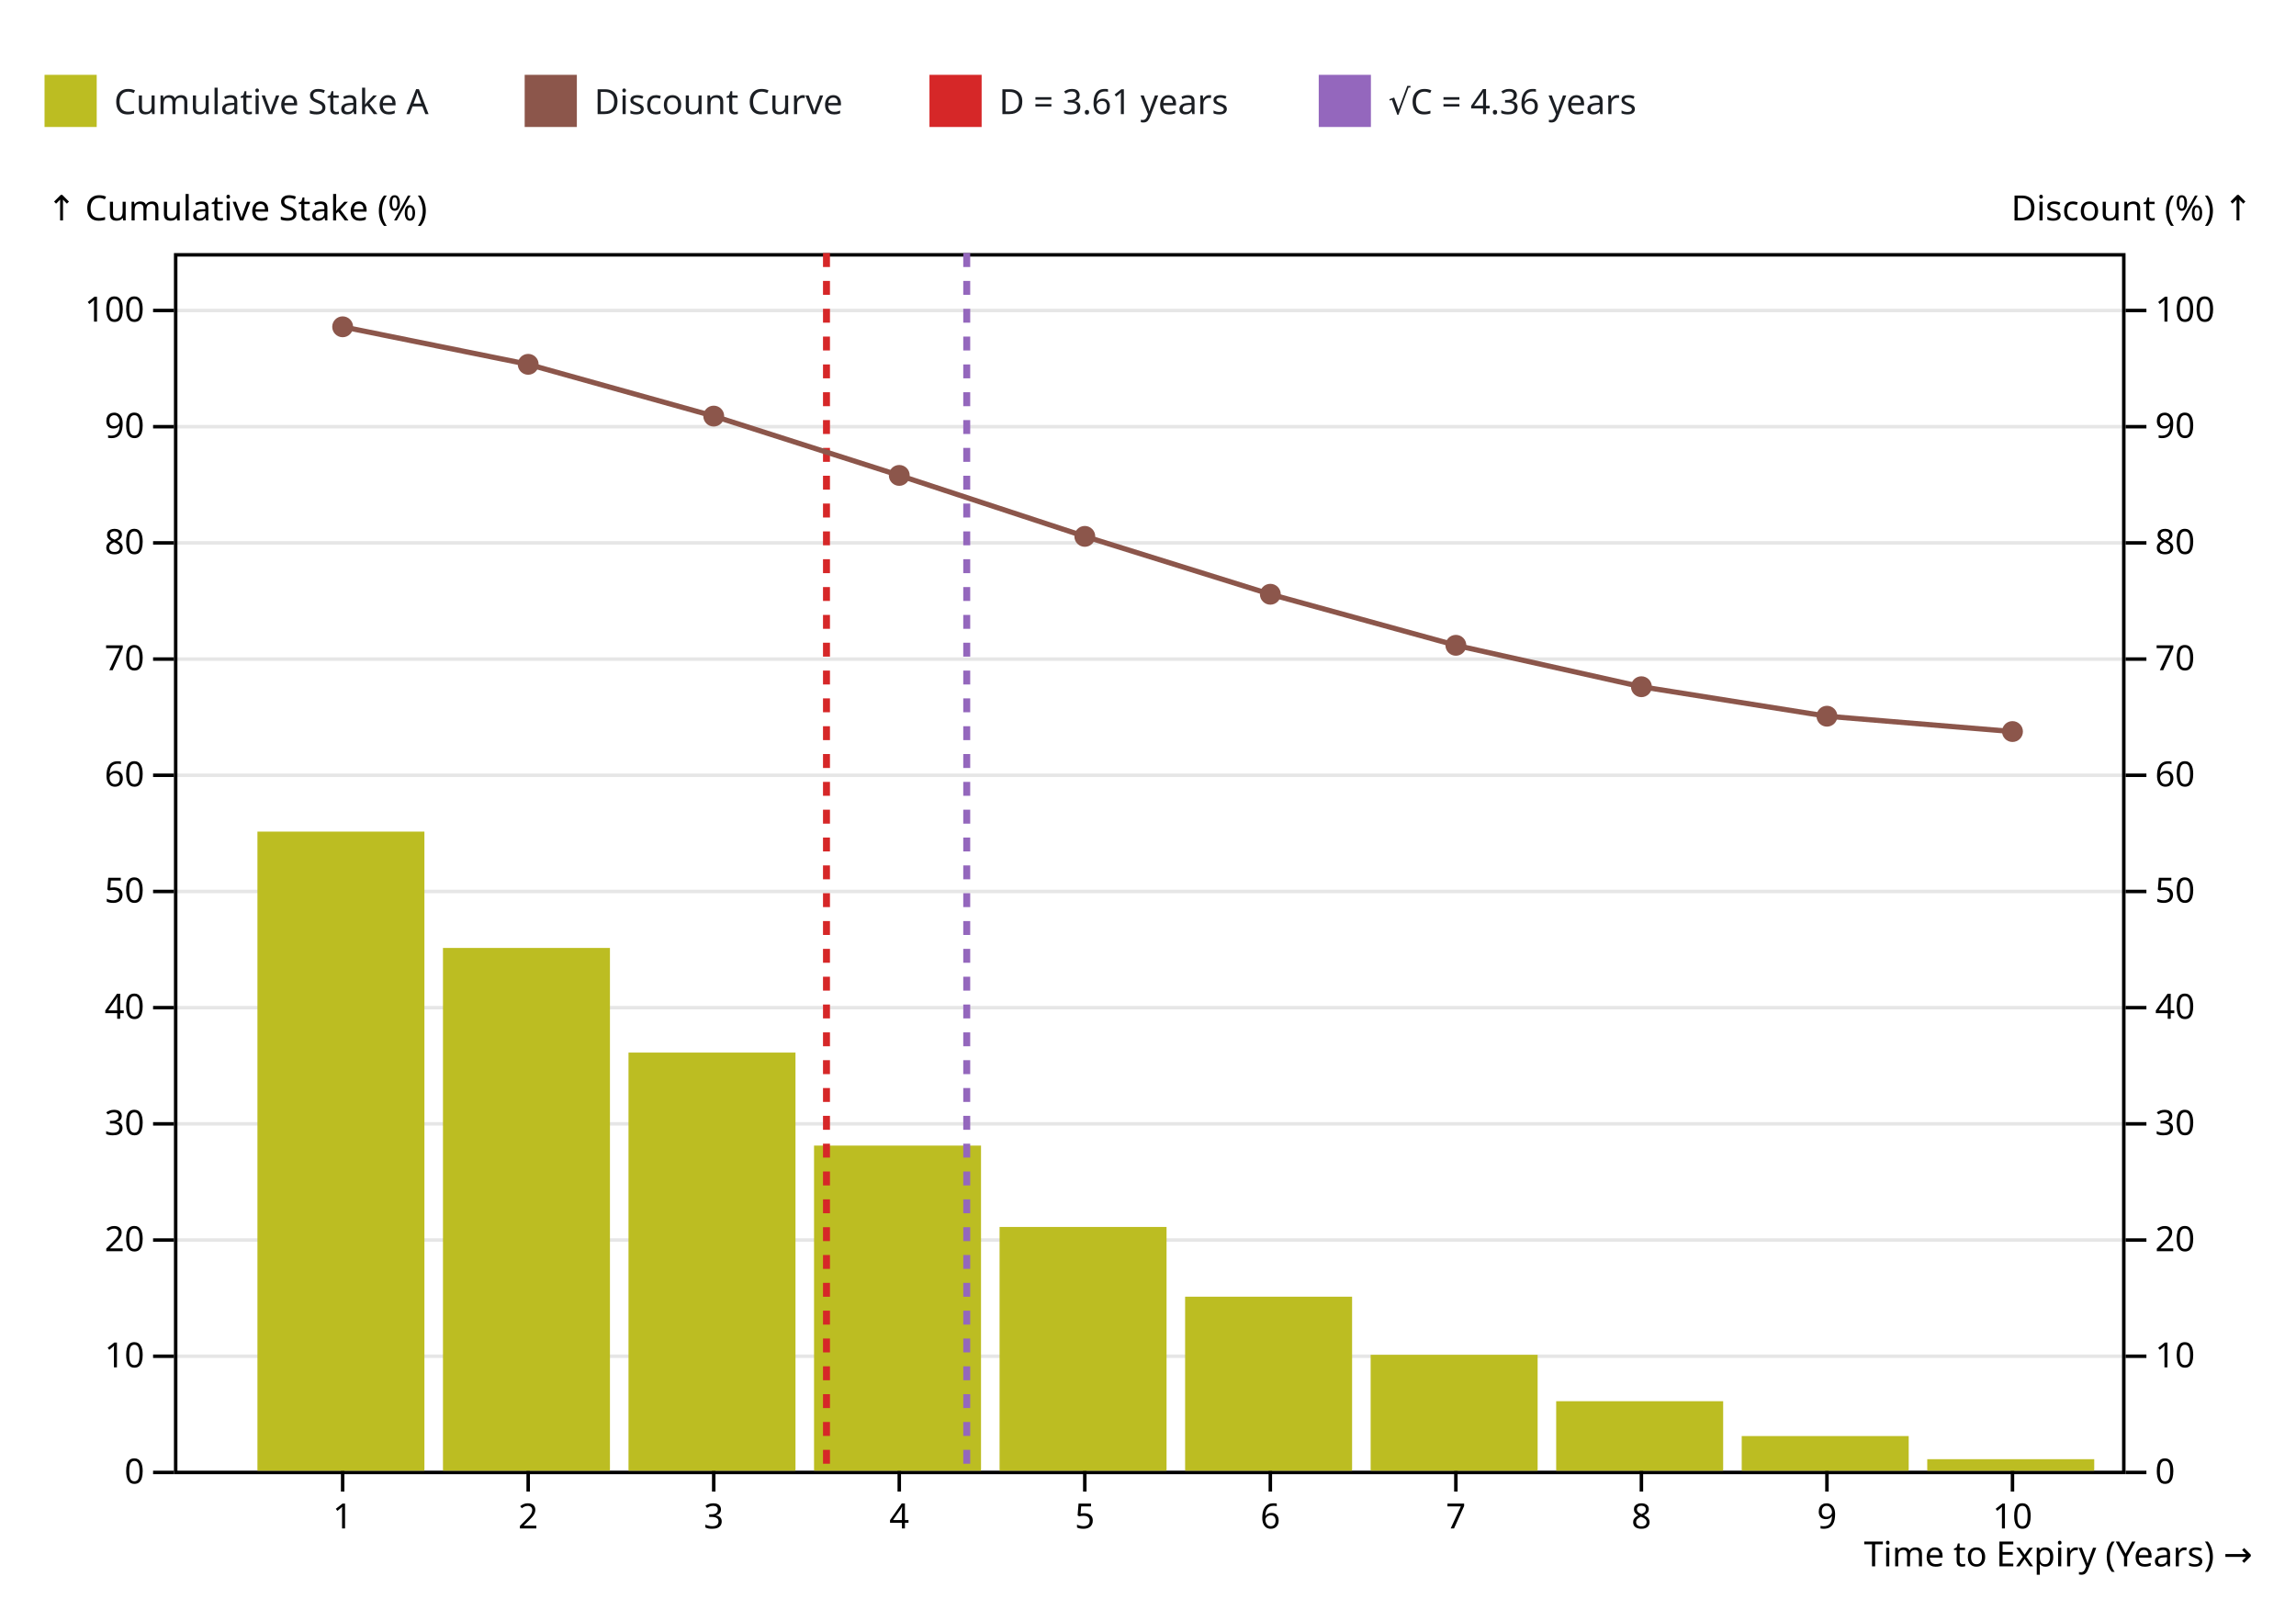
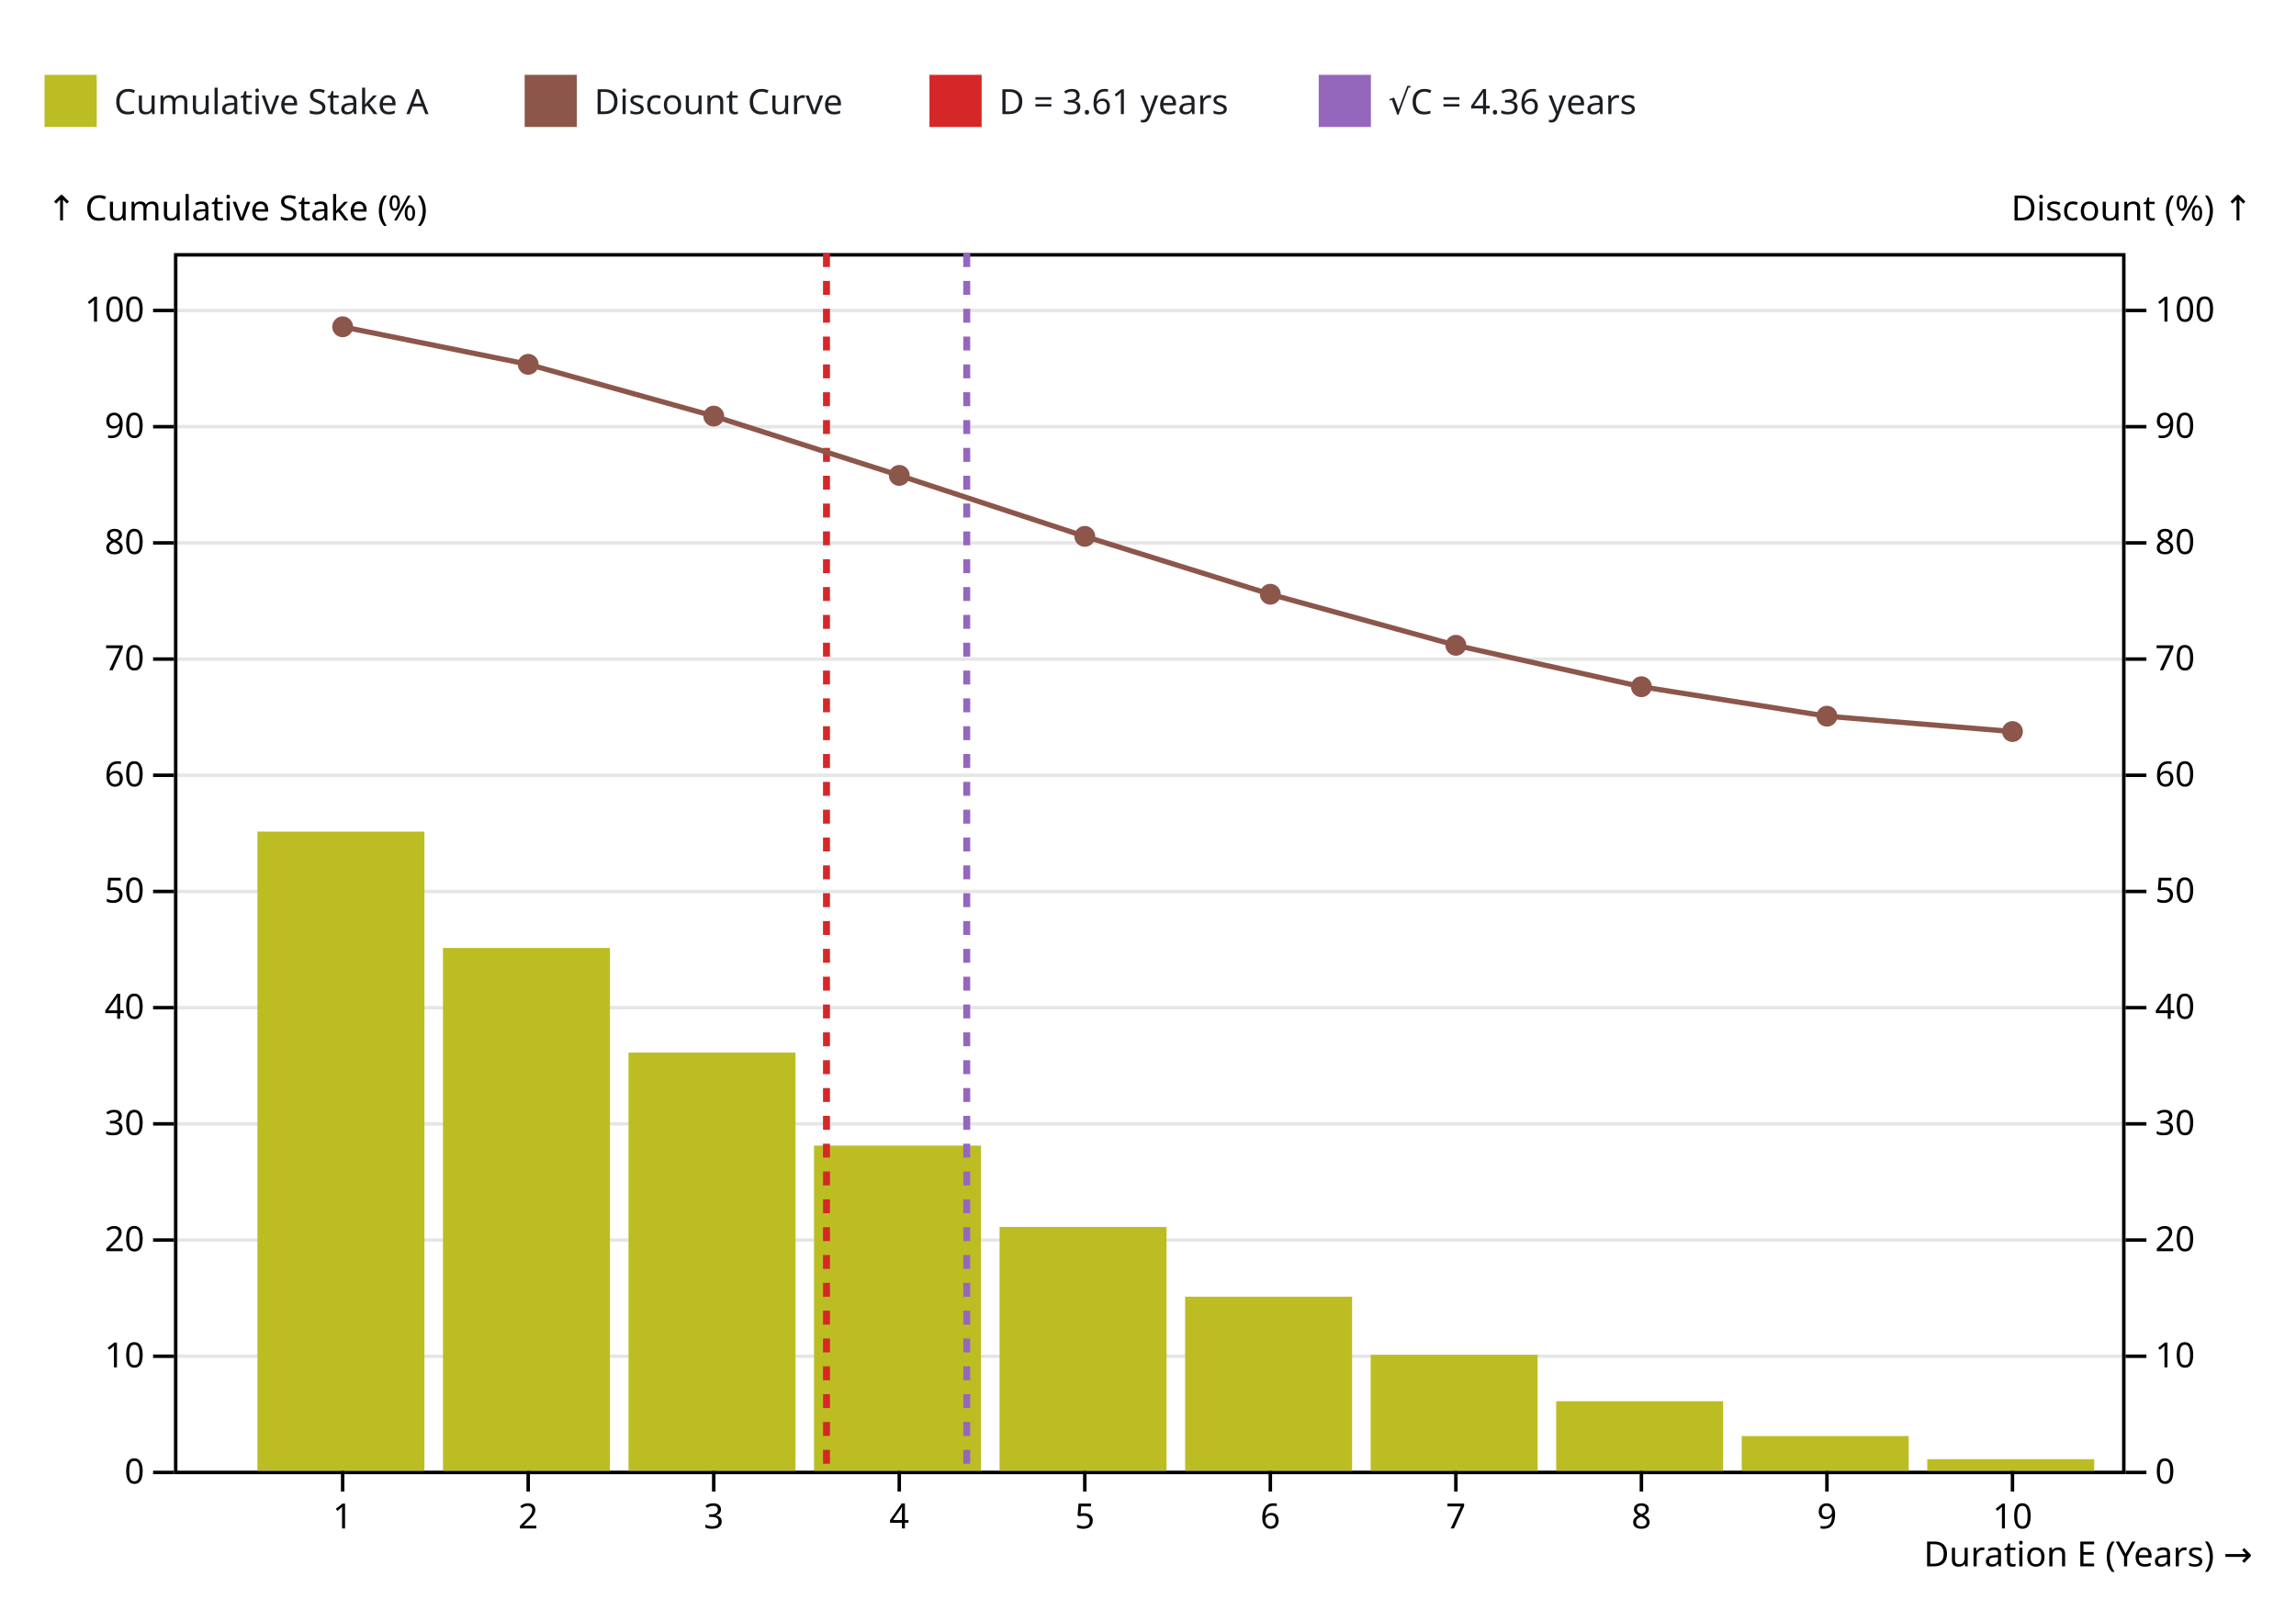
<svg xmlns="http://www.w3.org/2000/svg" width="660" height="462.75" viewBox="-10,-10,660,462.75">
  <svg width="894" height="35" x="0" y="0">
    <g transform="translate(2.8,19)">
      <svg width="15" height="15" fill="#bcbd22" y="-7.5px">
        <rect width="100%" height="100%" />
      </svg>
      <text x="15" dx="5" dy="0.38em" font-family="system-ui, sans-serif" font-size="10px" fill="rgb(27, 30, 35)">Cumulative Stake A</text>
    </g>
    <g transform="translate(140.82,19)">
      <svg width="15" height="15" fill="#8c564b" y="-7.5px">
        <rect width="100%" height="100%" />
      </svg>
      <text x="15" dx="5" dy="0.38em" font-family="system-ui, sans-serif" font-size="10px" fill="rgb(27, 30, 35)">Discount Curve</text>
    </g>
    <g transform="translate(257.18,19)">
      <svg width="15" height="15" fill="#d62728" y="-7.5px">
        <rect width="100%" height="100%" />
      </svg>
      <text x="15" dx="5" dy="0.38em" font-family="system-ui, sans-serif" font-size="10px" fill="rgb(27, 30, 35)">D = 3.61 years</text>
    </g>
    <g transform="translate(369.08,19)">
      <svg width="15" height="15" fill="#9467bd" y="-7.5px">
        <rect width="100%" height="100%" />
      </svg>
      <text x="15" dx="5" dy="0.38em" font-family="system-ui, sans-serif" font-size="10px" fill="rgb(27, 30, 35)">√C = 4.36 years</text>
    </g>
  </svg>
  <svg class="plot-d6a7b5" fill="currentColor" font-family="system-ui, sans-serif" font-size="10" text-anchor="middle" width="640" height="400" viewBox="0 0 640 400" x="0" y="42.75">
    <style>:where(.plot-d6a7b5) {
  --plot-background: white;
  display: block;
  height: auto;
  height: intrinsic;
  max-width: 100%;
}
:where(.plot-d6a7b5 text),
:where(.plot-d6a7b5 tspan) {
  white-space: pre;
}</style>
    <g aria-label="y-grid" aria-hidden="true" stroke="currentColor" stroke-opacity="0.1" transform="translate(0,0.5)">
      <line x1="40" x2="600" y1="370" y2="370" />
      <line x1="40" x2="600" y1="336.6" y2="336.6" />
      <line x1="40" x2="600" y1="303.2" y2="303.2" />
      <line x1="40" x2="600" y1="269.8" y2="269.8" />
      <line x1="40" x2="600" y1="236.4" y2="236.4" />
      <line x1="40" x2="600" y1="203" y2="203" />
      <line x1="40" x2="600" y1="169.6" y2="169.6" />
      <line x1="40" x2="600" y1="136.2" y2="136.2" />
      <line x1="40" x2="600" y1="102.8" y2="102.8" />
      <line x1="40" x2="600" y1="69.4" y2="69.4" />
      <line x1="40" x2="600" y1="36" y2="36" />
    </g>
    <g aria-label="x-axis tick" aria-hidden="true" fill="none" stroke="currentColor" transform="translate(0.5,0)">
      <path transform="translate(88,370)" d="M0,0L0,6" />
      <path transform="translate(141.3333,370)" d="M0,0L0,6" />
      <path transform="translate(194.6667,370)" d="M0,0L0,6" />
      <path transform="translate(248,370)" d="M0,0L0,6" />
      <path transform="translate(301.3333,370)" d="M0,0L0,6" />
      <path transform="translate(354.6667,370)" d="M0,0L0,6" />
      <path transform="translate(408,370)" d="M0,0L0,6" />
      <path transform="translate(461.3333,370)" d="M0,0L0,6" />
      <path transform="translate(514.6667,370)" d="M0,0L0,6" />
      <path transform="translate(568,370)" d="M0,0L0,6" />
    </g>
    <g aria-label="x-axis tick label" font-variant="tabular-nums" transform="translate(0.5,9.5)">
      <text y="0.71em" transform="translate(88,370)">1</text>
      <text y="0.71em" transform="translate(141.3333,370)">2</text>
      <text y="0.71em" transform="translate(194.6667,370)">3</text>
      <text y="0.71em" transform="translate(248,370)">4</text>
      <text y="0.71em" transform="translate(301.3333,370)">5</text>
      <text y="0.71em" transform="translate(354.6667,370)">6</text>
      <text y="0.71em" transform="translate(408,370)">7</text>
      <text y="0.71em" transform="translate(461.3333,370)">8</text>
      <text y="0.71em" transform="translate(514.6667,370)">9</text>
      <text y="0.71em" transform="translate(568,370)">10</text>
    </g>
    <g aria-label="x-axis label" text-anchor="end" transform="translate(37.5,27.5)">
-       <text transform="translate(600,370)">Time to Expiry (Years) →</text>
+       <text transform="translate(600,370)">Duration E (Years) →</text>
    </g>
    <rect aria-label="frame" fill="none" stroke="currentColor" transform="translate(0.5,0.5)" x="40" y="20" width="560" height="350" />
    <g aria-label="y-axis tick" aria-hidden="true" fill="none" stroke="currentColor" transform="translate(0,0.5)">
      <path transform="translate(40,370)" d="M0,0L-6,0" />
      <path transform="translate(40,336.6)" d="M0,0L-6,0" />
      <path transform="translate(40,303.2)" d="M0,0L-6,0" />
      <path transform="translate(40,269.8)" d="M0,0L-6,0" />
      <path transform="translate(40,236.4)" d="M0,0L-6,0" />
      <path transform="translate(40,203)" d="M0,0L-6,0" />
      <path transform="translate(40,169.6)" d="M0,0L-6,0" />
      <path transform="translate(40,136.2)" d="M0,0L-6,0" />
      <path transform="translate(40,102.8)" d="M0,0L-6,0" />
      <path transform="translate(40,69.4)" d="M0,0L-6,0" />
      <path transform="translate(40,36)" d="M0,0L-6,0" />
    </g>
    <g aria-label="y-axis tick label" text-anchor="end" font-variant="tabular-nums" transform="translate(-8.5,0.5)">
      <text y="0.32em" transform="translate(40,370)">0</text>
      <text y="0.32em" transform="translate(40,336.6)">10</text>
      <text y="0.32em" transform="translate(40,303.2)">20</text>
      <text y="0.32em" transform="translate(40,269.8)">30</text>
      <text y="0.32em" transform="translate(40,236.4)">40</text>
      <text y="0.32em" transform="translate(40,203)">50</text>
      <text y="0.32em" transform="translate(40,169.6)">60</text>
      <text y="0.32em" transform="translate(40,136.2)">70</text>
      <text y="0.32em" transform="translate(40,102.8)">80</text>
      <text y="0.32em" transform="translate(40,69.4)">90</text>
      <text y="0.32em" transform="translate(40,36)">100</text>
    </g>
    <g aria-label="y-axis label" text-anchor="start" transform="translate(-36.5,-16.5)">
      <text y="0.71em" transform="translate(40,20)">↑ Cumulative Stake (%)</text>
    </g>
    <g aria-label="y-axis tick" aria-hidden="true" fill="none" stroke="currentColor" transform="translate(1,0.5)">
      <path transform="translate(600,370)" d="M0,0L6,0" />
      <path transform="translate(600,336.6)" d="M0,0L6,0" />
      <path transform="translate(600,303.2)" d="M0,0L6,0" />
      <path transform="translate(600,269.8)" d="M0,0L6,0" />
      <path transform="translate(600,236.4)" d="M0,0L6,0" />
      <path transform="translate(600,203)" d="M0,0L6,0" />
      <path transform="translate(600,169.6)" d="M0,0L6,0" />
      <path transform="translate(600,136.2)" d="M0,0L6,0" />
      <path transform="translate(600,102.8)" d="M0,0L6,0" />
      <path transform="translate(600,69.4)" d="M0,0L6,0" />
      <path transform="translate(600,36)" d="M0,0L6,0" />
    </g>
    <g aria-label="y-axis tick label" text-anchor="start" font-variant="tabular-nums" transform="translate(9.5,0.5)">
      <text y="0.32em" transform="translate(600,370)">0</text>
      <text y="0.32em" transform="translate(600,336.6)">10</text>
      <text y="0.32em" transform="translate(600,303.2)">20</text>
      <text y="0.32em" transform="translate(600,269.8)">30</text>
      <text y="0.32em" transform="translate(600,236.4)">40</text>
      <text y="0.32em" transform="translate(600,203)">50</text>
      <text y="0.32em" transform="translate(600,169.6)">60</text>
      <text y="0.32em" transform="translate(600,136.2)">70</text>
      <text y="0.32em" transform="translate(600,102.8)">80</text>
      <text y="0.32em" transform="translate(600,69.4)">90</text>
      <text y="0.32em" transform="translate(600,36)">100</text>
    </g>
    <g aria-label="y-axis label" text-anchor="end" transform="translate(37.5,-16.5)">
      <text y="0.71em" transform="translate(600,20)">Discount (%) ↑</text>
    </g>
    <clipPath id="plot-clip-time-locked-incentives-example-discount-rates">
      <rect x="40" y="20" width="560" height="350" />
    </clipPath>
    <g aria-label="rect" clip-path="url(#plot-clip-time-locked-incentives-example-discount-rates)">
      <g>
        <rect x="64" y="370" width="48" height="0" fill="#8c564b" />
        <rect x="64" y="186.3" width="48" height="183.7" fill="#bcbd22" />
        <rect x="117.333" y="370" width="48" height="0" fill="#8c564b" />
        <rect x="117.333" y="219.731" width="48" height="150.269" fill="#bcbd22" />
        <rect x="170.667" y="370" width="48" height="0" fill="#8c564b" />
        <rect x="170.667" y="249.815" width="48" height="120.185" fill="#bcbd22" />
        <rect x="224" y="370" width="48" height="0" fill="#8c564b" />
        <rect x="224" y="276.552" width="48" height="93.448" fill="#bcbd22" />
        <rect x="277.333" y="370" width="48" height="0" fill="#8c564b" />
        <rect x="277.333" y="299.942" width="48" height="70.058" fill="#bcbd22" />
        <rect x="330.667" y="370" width="48" height="0" fill="#8c564b" />
        <rect x="330.667" y="319.986" width="48" height="50.014" fill="#bcbd22" />
        <rect x="384" y="370" width="48" height="0" fill="#8c564b" />
        <rect x="384" y="336.682" width="48" height="33.318" fill="#bcbd22" />
        <rect x="437.333" y="370" width="48" height="0" fill="#8c564b" />
        <rect x="437.333" y="350.032" width="48" height="19.968" fill="#bcbd22" />
        <rect x="490.667" y="370" width="48" height="0" fill="#8c564b" />
        <rect x="490.667" y="360.035" width="48" height="9.965" fill="#bcbd22" />
        <rect x="544" y="370" width="48" height="0" fill="#8c564b" />
        <rect x="544" y="366.691" width="48" height="3.309" fill="#bcbd22" />
      </g>
    </g>
    <g aria-label="rule" clip-path="url(#plot-clip-time-locked-incentives-example-discount-rates)">
      <g stroke-width="2" stroke-dasharray="4" transform="translate(0.5,0)">
        <line x1="227.077" x2="227.077" y1="20" y2="370" stroke="#d62728" />
        <line x1="267.394" x2="267.394" y1="20" y2="370" stroke="#9467bd" />
      </g>
    </g>
    <g aria-label="line" clip-path="url(#plot-clip-time-locked-incentives-example-discount-rates)">
      <g fill="none" stroke-width="1.5" stroke-linejoin="round" stroke-linecap="round" transform="translate(0.5,0.5)">
        <path stroke="#8c564b" d="M88,40.689L141.333,51.475L194.667,66.357L248,83.406L301.333,100.932L354.667,117.565L408,132.242L461.333,144.149L514.667,152.623L568,157.032" />
      </g>
    </g>
    <g aria-label="dot" clip-path="url(#plot-clip-time-locked-incentives-example-discount-rates)">
      <g transform="translate(0.5,0.5)">
        <circle cx="88" cy="40.689" r="3" fill="#8c564b" />
        <circle cx="141.333" cy="51.475" r="3" fill="#8c564b" />
        <circle cx="194.667" cy="66.357" r="3" fill="#8c564b" />
        <circle cx="248" cy="83.406" r="3" fill="#8c564b" />
        <circle cx="301.333" cy="100.932" r="3" fill="#8c564b" />
        <circle cx="354.667" cy="117.565" r="3" fill="#8c564b" />
        <circle cx="408" cy="132.242" r="3" fill="#8c564b" />
        <circle cx="461.333" cy="144.149" r="3" fill="#8c564b" />
        <circle cx="514.667" cy="152.623" r="3" fill="#8c564b" />
        <circle cx="568" cy="157.032" r="3" fill="#8c564b" />
      </g>
    </g>
  </svg>
</svg>
